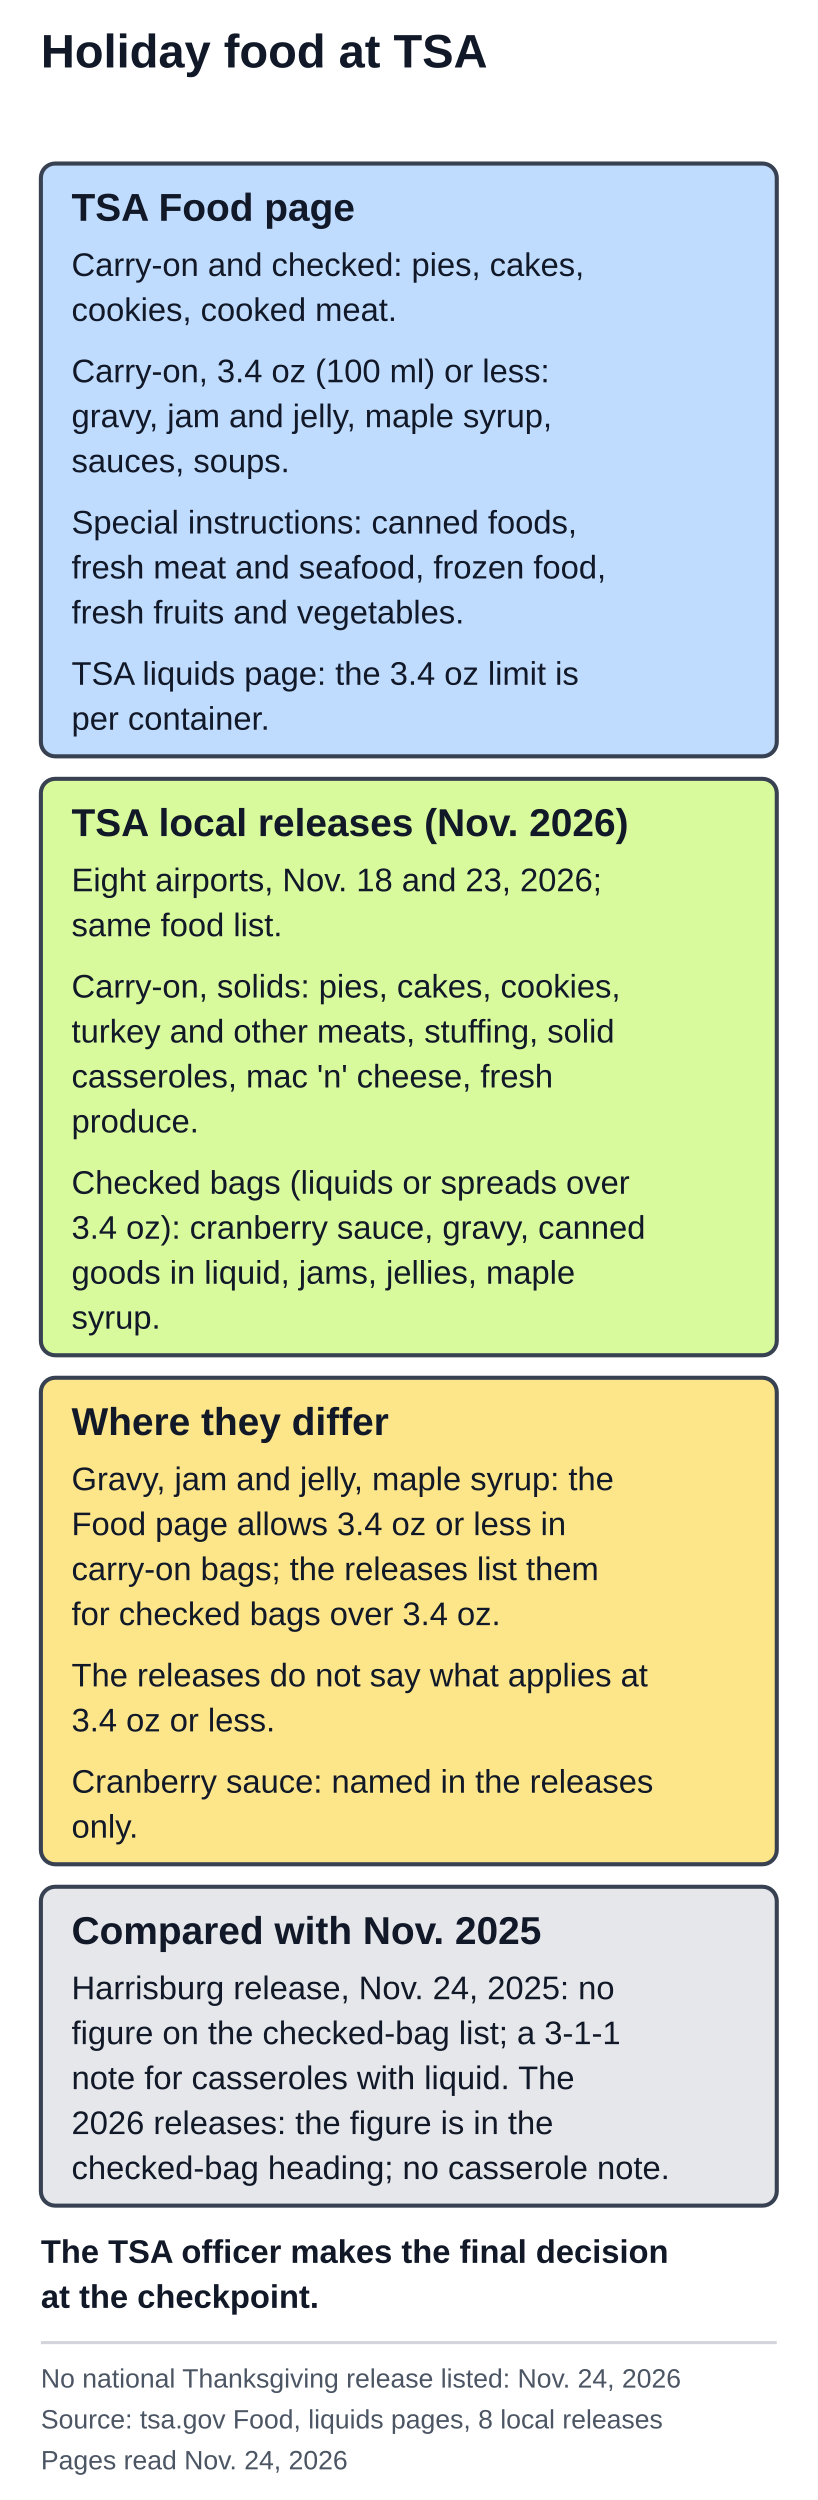
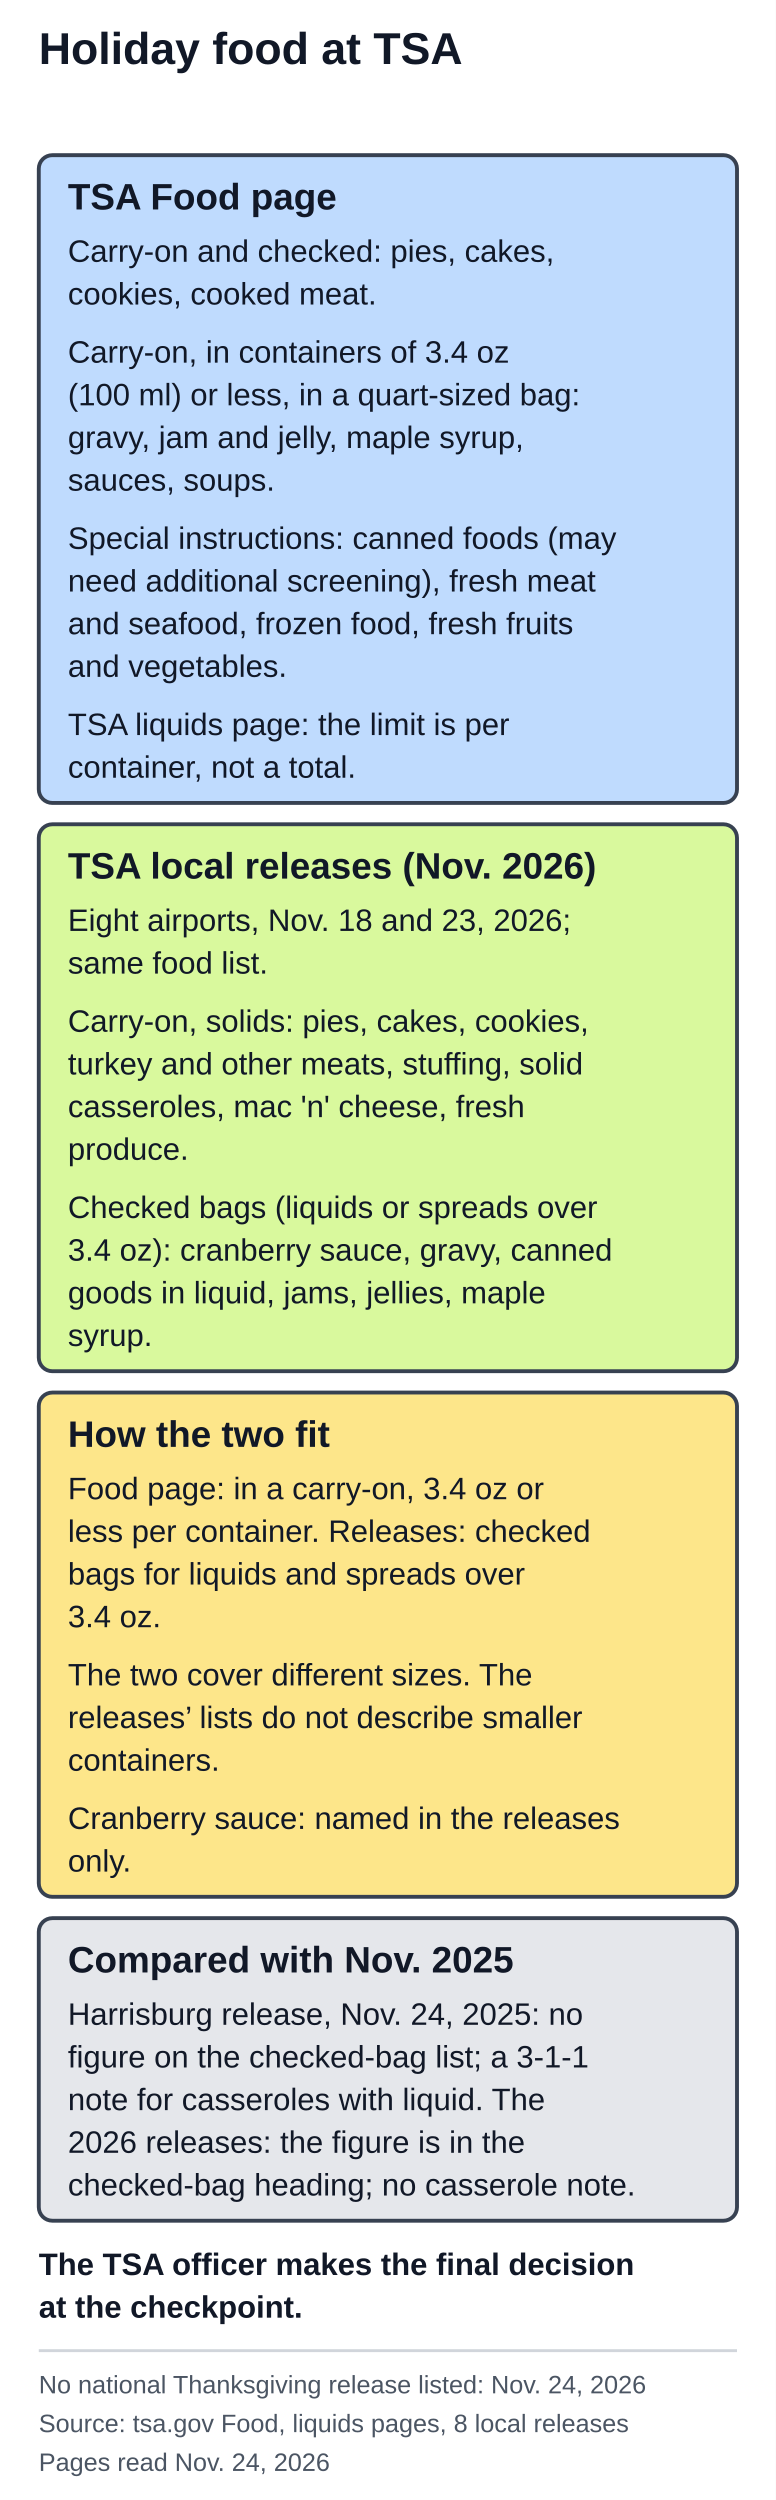
- <svg xmlns="http://www.w3.org/2000/svg" width="800" height="2446" viewBox="0 0 800 2446" font-family="Liberation Sans, Arial, Helvetica, sans-serif">
-   <rect width="800" height="2446" fill="#ffffff" />
+ <svg xmlns="http://www.w3.org/2000/svg" width="800" height="2578" viewBox="0 0 800 2578" font-family="Liberation Sans, Arial, Helvetica, sans-serif">
+   <rect width="800" height="2578" fill="#ffffff" />
  <text x="40" y="66" font-size="46" font-weight="bold" fill="#111827" text-anchor="start">Holiday food at TSA</text>
-   <rect x="40" y="160" width="720" height="580" rx="14" fill="#bfdbfe" stroke="#374151" stroke-width="4" />
+   <rect x="40" y="160" width="720" height="668" rx="14" fill="#bfdbfe" stroke="#374151" stroke-width="4" />
  <text x="70" y="216" font-size="38" font-weight="bold" fill="#111827" text-anchor="start">TSA Food page</text>
  <text x="70" y="270" font-size="32" fill="#111827" text-anchor="start" xml:space="preserve">Carry-on and checked: pies, cakes,</text>
  <text x="70" y="314" font-size="32" fill="#111827" text-anchor="start" xml:space="preserve">cookies, cooked meat.</text>
-   <text x="70" y="374" font-size="32" fill="#111827" text-anchor="start" xml:space="preserve">Carry-on, 3.4 oz (100 ml) or less:</text>
-   <text x="70" y="418" font-size="32" fill="#111827" text-anchor="start" xml:space="preserve">gravy, jam and jelly, maple syrup,</text>
-   <text x="70" y="462" font-size="32" fill="#111827" text-anchor="start" xml:space="preserve">sauces, soups.</text>
-   <text x="70" y="522" font-size="32" fill="#111827" text-anchor="start" xml:space="preserve">Special instructions: canned foods,</text>
-   <text x="70" y="566" font-size="32" fill="#111827" text-anchor="start" xml:space="preserve">fresh meat and seafood, frozen food,</text>
-   <text x="70" y="610" font-size="32" fill="#111827" text-anchor="start" xml:space="preserve">fresh fruits and vegetables.</text>
-   <text x="70" y="670" font-size="32" fill="#111827" text-anchor="start" xml:space="preserve">TSA liquids page: the 3.4 oz limit is</text>
-   <text x="70" y="714" font-size="32" fill="#111827" text-anchor="start" xml:space="preserve">per container.</text>
-   <rect x="40" y="762" width="720" height="564" rx="14" fill="#d9f99d" stroke="#374151" stroke-width="4" />
-   <text x="70" y="818" font-size="38" font-weight="bold" fill="#111827" text-anchor="start">TSA local releases (Nov. 2026)</text>
-   <text x="70" y="872" font-size="32" fill="#111827" text-anchor="start" xml:space="preserve">Eight airports, Nov. 18 and 23, 2026;</text>
-   <text x="70" y="916" font-size="32" fill="#111827" text-anchor="start" xml:space="preserve">same food list.</text>
-   <text x="70" y="976" font-size="32" fill="#111827" text-anchor="start" xml:space="preserve">Carry-on, solids: pies, cakes, cookies,</text>
-   <text x="70" y="1020" font-size="32" fill="#111827" text-anchor="start" xml:space="preserve">turkey and other meats, stuffing, solid</text>
-   <text x="70" y="1064" font-size="32" fill="#111827" text-anchor="start" xml:space="preserve">casseroles, mac 'n' cheese, fresh</text>
-   <text x="70" y="1108" font-size="32" fill="#111827" text-anchor="start" xml:space="preserve">produce.</text>
-   <text x="70" y="1168" font-size="32" fill="#111827" text-anchor="start" xml:space="preserve">Checked bags (liquids or spreads over</text>
-   <text x="70" y="1212" font-size="32" fill="#111827" text-anchor="start" xml:space="preserve">3.4 oz): cranberry sauce, gravy, canned</text>
-   <text x="70" y="1256" font-size="32" fill="#111827" text-anchor="start" xml:space="preserve">goods in liquid, jams, jellies, maple</text>
-   <text x="70" y="1300" font-size="32" fill="#111827" text-anchor="start" xml:space="preserve">syrup.</text>
-   <rect x="40" y="1348" width="720" height="476" rx="14" fill="#fde68a" stroke="#374151" stroke-width="4" />
-   <text x="70" y="1404" font-size="38" font-weight="bold" fill="#111827" text-anchor="start">Where they differ</text>
-   <text x="70" y="1458" font-size="32" fill="#111827" text-anchor="start" xml:space="preserve">Gravy, jam and jelly, maple syrup: the</text>
-   <text x="70" y="1502" font-size="32" fill="#111827" text-anchor="start" xml:space="preserve">Food page allows 3.4 oz or less in</text>
-   <text x="70" y="1546" font-size="32" fill="#111827" text-anchor="start" xml:space="preserve">carry-on bags; the releases list them</text>
-   <text x="70" y="1590" font-size="32" fill="#111827" text-anchor="start" xml:space="preserve">for checked bags over 3.4 oz.</text>
-   <text x="70" y="1650" font-size="32" fill="#111827" text-anchor="start" xml:space="preserve">The releases do not say what applies at</text>
-   <text x="70" y="1694" font-size="32" fill="#111827" text-anchor="start" xml:space="preserve">3.4 oz or less.</text>
-   <text x="70" y="1754" font-size="32" fill="#111827" text-anchor="start" xml:space="preserve">Cranberry sauce: named in the releases</text>
-   <text x="70" y="1798" font-size="32" fill="#111827" text-anchor="start" xml:space="preserve">only.</text>
-   <rect x="40" y="1846" width="720" height="312" rx="14" fill="#e5e7eb" stroke="#374151" stroke-width="4" />
-   <text x="70" y="1902" font-size="38" font-weight="bold" fill="#111827" text-anchor="start">Compared with Nov. 2025</text>
-   <text x="70" y="1956" font-size="32" fill="#111827" text-anchor="start" xml:space="preserve">Harrisburg release, Nov. 24, 2025: no</text>
-   <text x="70" y="2000" font-size="32" fill="#111827" text-anchor="start" xml:space="preserve">figure on the checked-bag list; a 3-1-1</text>
-   <text x="70" y="2044" font-size="32" fill="#111827" text-anchor="start" xml:space="preserve">note for casseroles with liquid. The</text>
-   <text x="70" y="2088" font-size="32" fill="#111827" text-anchor="start" xml:space="preserve">2026 releases: the figure is in the</text>
-   <text x="70" y="2132" font-size="32" fill="#111827" text-anchor="start" xml:space="preserve">checked-bag heading; no casserole note.</text>
-   <text x="40" y="2214" font-size="32" font-weight="bold" fill="#111827" text-anchor="start">The TSA officer makes the final decision</text>
-   <text x="40" y="2258" font-size="32" font-weight="bold" fill="#111827" text-anchor="start">at the checkpoint.</text>
-   <line x1="40" y1="2292" x2="760" y2="2292" stroke="#d1d5db" stroke-width="3" />
-   <text x="40" y="2336" font-size="26" fill="#4b5563" text-anchor="start">No national Thanksgiving release listed: Nov. 24, 2026</text>
-   <text x="40" y="2376" font-size="26" fill="#4b5563" text-anchor="start">Source: tsa.gov Food, liquids pages, 8 local releases</text>
-   <text x="40" y="2416" font-size="26" fill="#4b5563" text-anchor="start">Pages read Nov. 24, 2026</text>
+   <text x="70" y="374" font-size="32" fill="#111827" text-anchor="start" xml:space="preserve">Carry-on, in containers of 3.4 oz</text>
+   <text x="70" y="418" font-size="32" fill="#111827" text-anchor="start" xml:space="preserve">(100 ml) or less, in a quart-sized bag:</text>
+   <text x="70" y="462" font-size="32" fill="#111827" text-anchor="start" xml:space="preserve">gravy, jam and jelly, maple syrup,</text>
+   <text x="70" y="506" font-size="32" fill="#111827" text-anchor="start" xml:space="preserve">sauces, soups.</text>
+   <text x="70" y="566" font-size="32" fill="#111827" text-anchor="start" xml:space="preserve">Special instructions: canned foods (may</text>
+   <text x="70" y="610" font-size="32" fill="#111827" text-anchor="start" xml:space="preserve">need additional screening), fresh meat</text>
+   <text x="70" y="654" font-size="32" fill="#111827" text-anchor="start" xml:space="preserve">and seafood, frozen food, fresh fruits</text>
+   <text x="70" y="698" font-size="32" fill="#111827" text-anchor="start" xml:space="preserve">and vegetables.</text>
+   <text x="70" y="758" font-size="32" fill="#111827" text-anchor="start" xml:space="preserve">TSA liquids page: the limit is per</text>
+   <text x="70" y="802" font-size="32" fill="#111827" text-anchor="start" xml:space="preserve">container, not a total.</text>
+   <rect x="40" y="850" width="720" height="564" rx="14" fill="#d9f99d" stroke="#374151" stroke-width="4" />
+   <text x="70" y="906" font-size="38" font-weight="bold" fill="#111827" text-anchor="start">TSA local releases (Nov. 2026)</text>
+   <text x="70" y="960" font-size="32" fill="#111827" text-anchor="start" xml:space="preserve">Eight airports, Nov. 18 and 23, 2026;</text>
+   <text x="70" y="1004" font-size="32" fill="#111827" text-anchor="start" xml:space="preserve">same food list.</text>
+   <text x="70" y="1064" font-size="32" fill="#111827" text-anchor="start" xml:space="preserve">Carry-on, solids: pies, cakes, cookies,</text>
+   <text x="70" y="1108" font-size="32" fill="#111827" text-anchor="start" xml:space="preserve">turkey and other meats, stuffing, solid</text>
+   <text x="70" y="1152" font-size="32" fill="#111827" text-anchor="start" xml:space="preserve">casseroles, mac 'n' cheese, fresh</text>
+   <text x="70" y="1196" font-size="32" fill="#111827" text-anchor="start" xml:space="preserve">produce.</text>
+   <text x="70" y="1256" font-size="32" fill="#111827" text-anchor="start" xml:space="preserve">Checked bags (liquids or spreads over</text>
+   <text x="70" y="1300" font-size="32" fill="#111827" text-anchor="start" xml:space="preserve">3.4 oz): cranberry sauce, gravy, canned</text>
+   <text x="70" y="1344" font-size="32" fill="#111827" text-anchor="start" xml:space="preserve">goods in liquid, jams, jellies, maple</text>
+   <text x="70" y="1388" font-size="32" fill="#111827" text-anchor="start" xml:space="preserve">syrup.</text>
+   <rect x="40" y="1436" width="720" height="520" rx="14" fill="#fde68a" stroke="#374151" stroke-width="4" />
+   <text x="70" y="1492" font-size="38" font-weight="bold" fill="#111827" text-anchor="start">How the two fit</text>
+   <text x="70" y="1546" font-size="32" fill="#111827" text-anchor="start" xml:space="preserve">Food page: in a carry-on, 3.4 oz or</text>
+   <text x="70" y="1590" font-size="32" fill="#111827" text-anchor="start" xml:space="preserve">less per container. Releases: checked</text>
+   <text x="70" y="1634" font-size="32" fill="#111827" text-anchor="start" xml:space="preserve">bags for liquids and spreads over</text>
+   <text x="70" y="1678" font-size="32" fill="#111827" text-anchor="start" xml:space="preserve">3.4 oz.</text>
+   <text x="70" y="1738" font-size="32" fill="#111827" text-anchor="start" xml:space="preserve">The two cover different sizes. The</text>
+   <text x="70" y="1782" font-size="32" fill="#111827" text-anchor="start" xml:space="preserve">releases’ lists do not describe smaller</text>
+   <text x="70" y="1826" font-size="32" fill="#111827" text-anchor="start" xml:space="preserve">containers.</text>
+   <text x="70" y="1886" font-size="32" fill="#111827" text-anchor="start" xml:space="preserve">Cranberry sauce: named in the releases</text>
+   <text x="70" y="1930" font-size="32" fill="#111827" text-anchor="start" xml:space="preserve">only.</text>
+   <rect x="40" y="1978" width="720" height="312" rx="14" fill="#e5e7eb" stroke="#374151" stroke-width="4" />
+   <text x="70" y="2034" font-size="38" font-weight="bold" fill="#111827" text-anchor="start">Compared with Nov. 2025</text>
+   <text x="70" y="2088" font-size="32" fill="#111827" text-anchor="start" xml:space="preserve">Harrisburg release, Nov. 24, 2025: no</text>
+   <text x="70" y="2132" font-size="32" fill="#111827" text-anchor="start" xml:space="preserve">figure on the checked-bag list; a 3-1-1</text>
+   <text x="70" y="2176" font-size="32" fill="#111827" text-anchor="start" xml:space="preserve">note for casseroles with liquid. The</text>
+   <text x="70" y="2220" font-size="32" fill="#111827" text-anchor="start" xml:space="preserve">2026 releases: the figure is in the</text>
+   <text x="70" y="2264" font-size="32" fill="#111827" text-anchor="start" xml:space="preserve">checked-bag heading; no casserole note.</text>
+   <text x="40" y="2346" font-size="32" font-weight="bold" fill="#111827" text-anchor="start">The TSA officer makes the final decision</text>
+   <text x="40" y="2390" font-size="32" font-weight="bold" fill="#111827" text-anchor="start">at the checkpoint.</text>
+   <line x1="40" y1="2424" x2="760" y2="2424" stroke="#d1d5db" stroke-width="3" />
+   <text x="40" y="2468" font-size="26" fill="#4b5563" text-anchor="start">No national Thanksgiving release listed: Nov. 24, 2026</text>
+   <text x="40" y="2508" font-size="26" fill="#4b5563" text-anchor="start">Source: tsa.gov Food, liquids pages, 8 local releases</text>
+   <text x="40" y="2548" font-size="26" fill="#4b5563" text-anchor="start">Pages read Nov. 24, 2026</text>
</svg>
